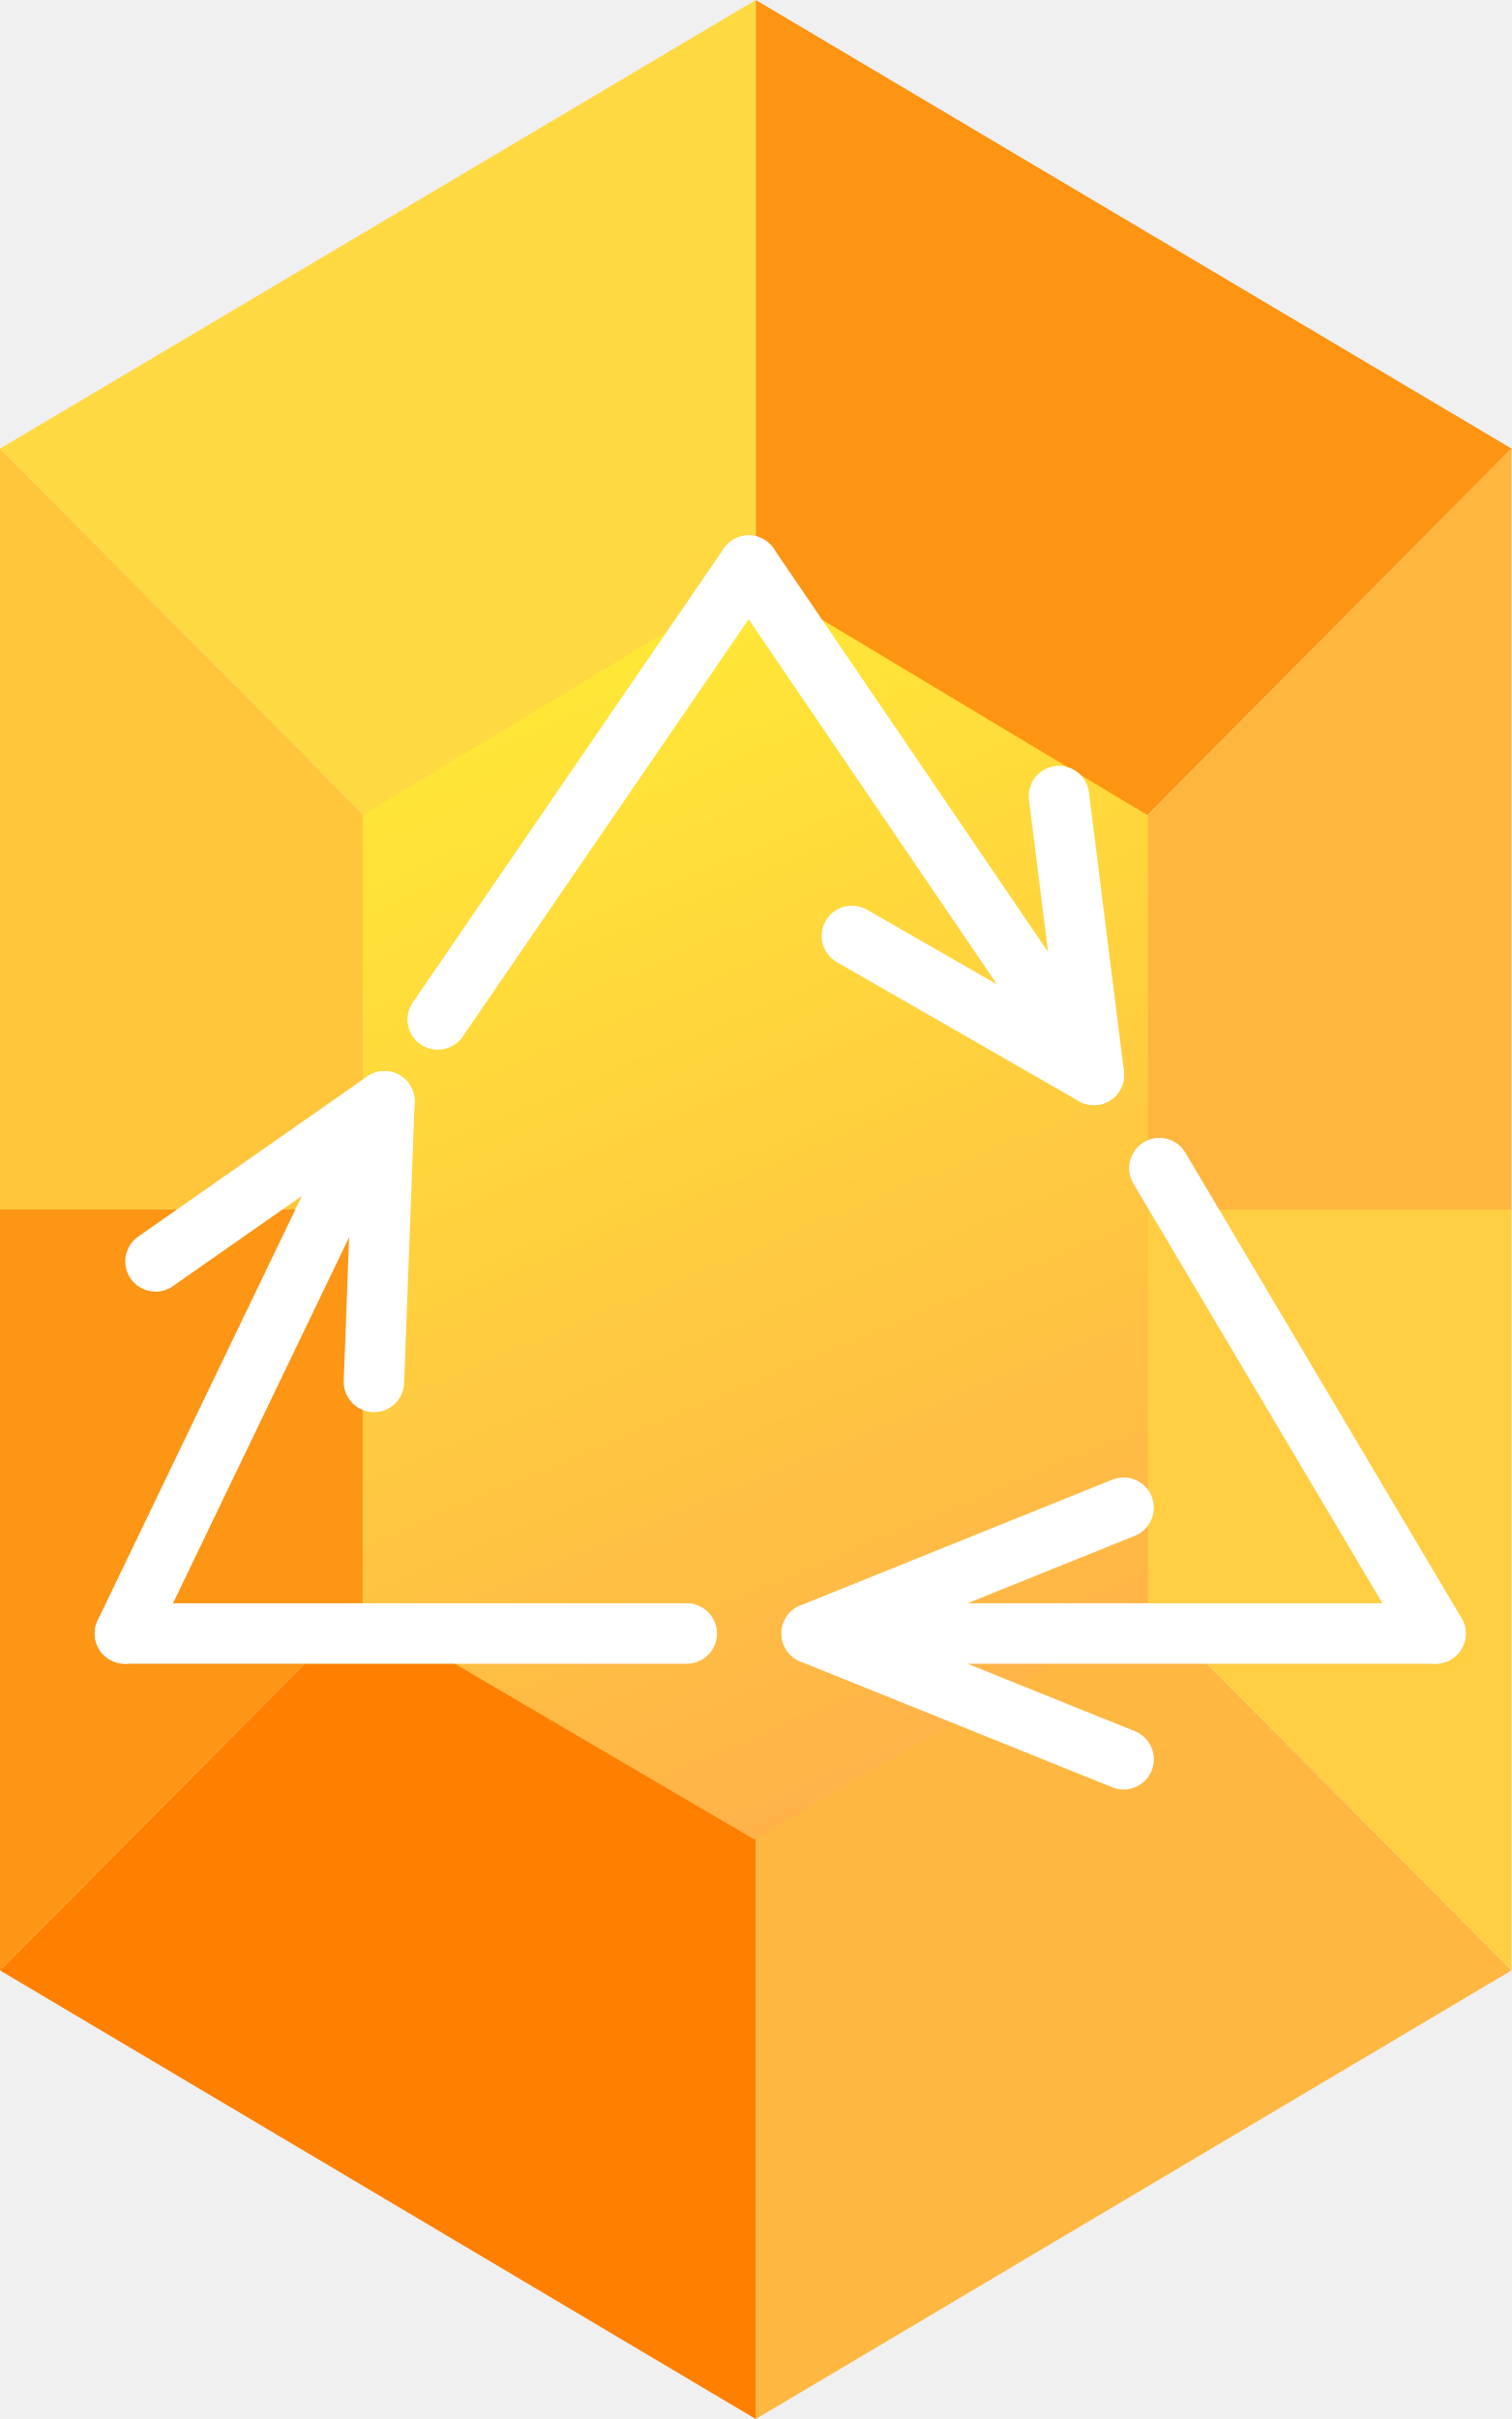
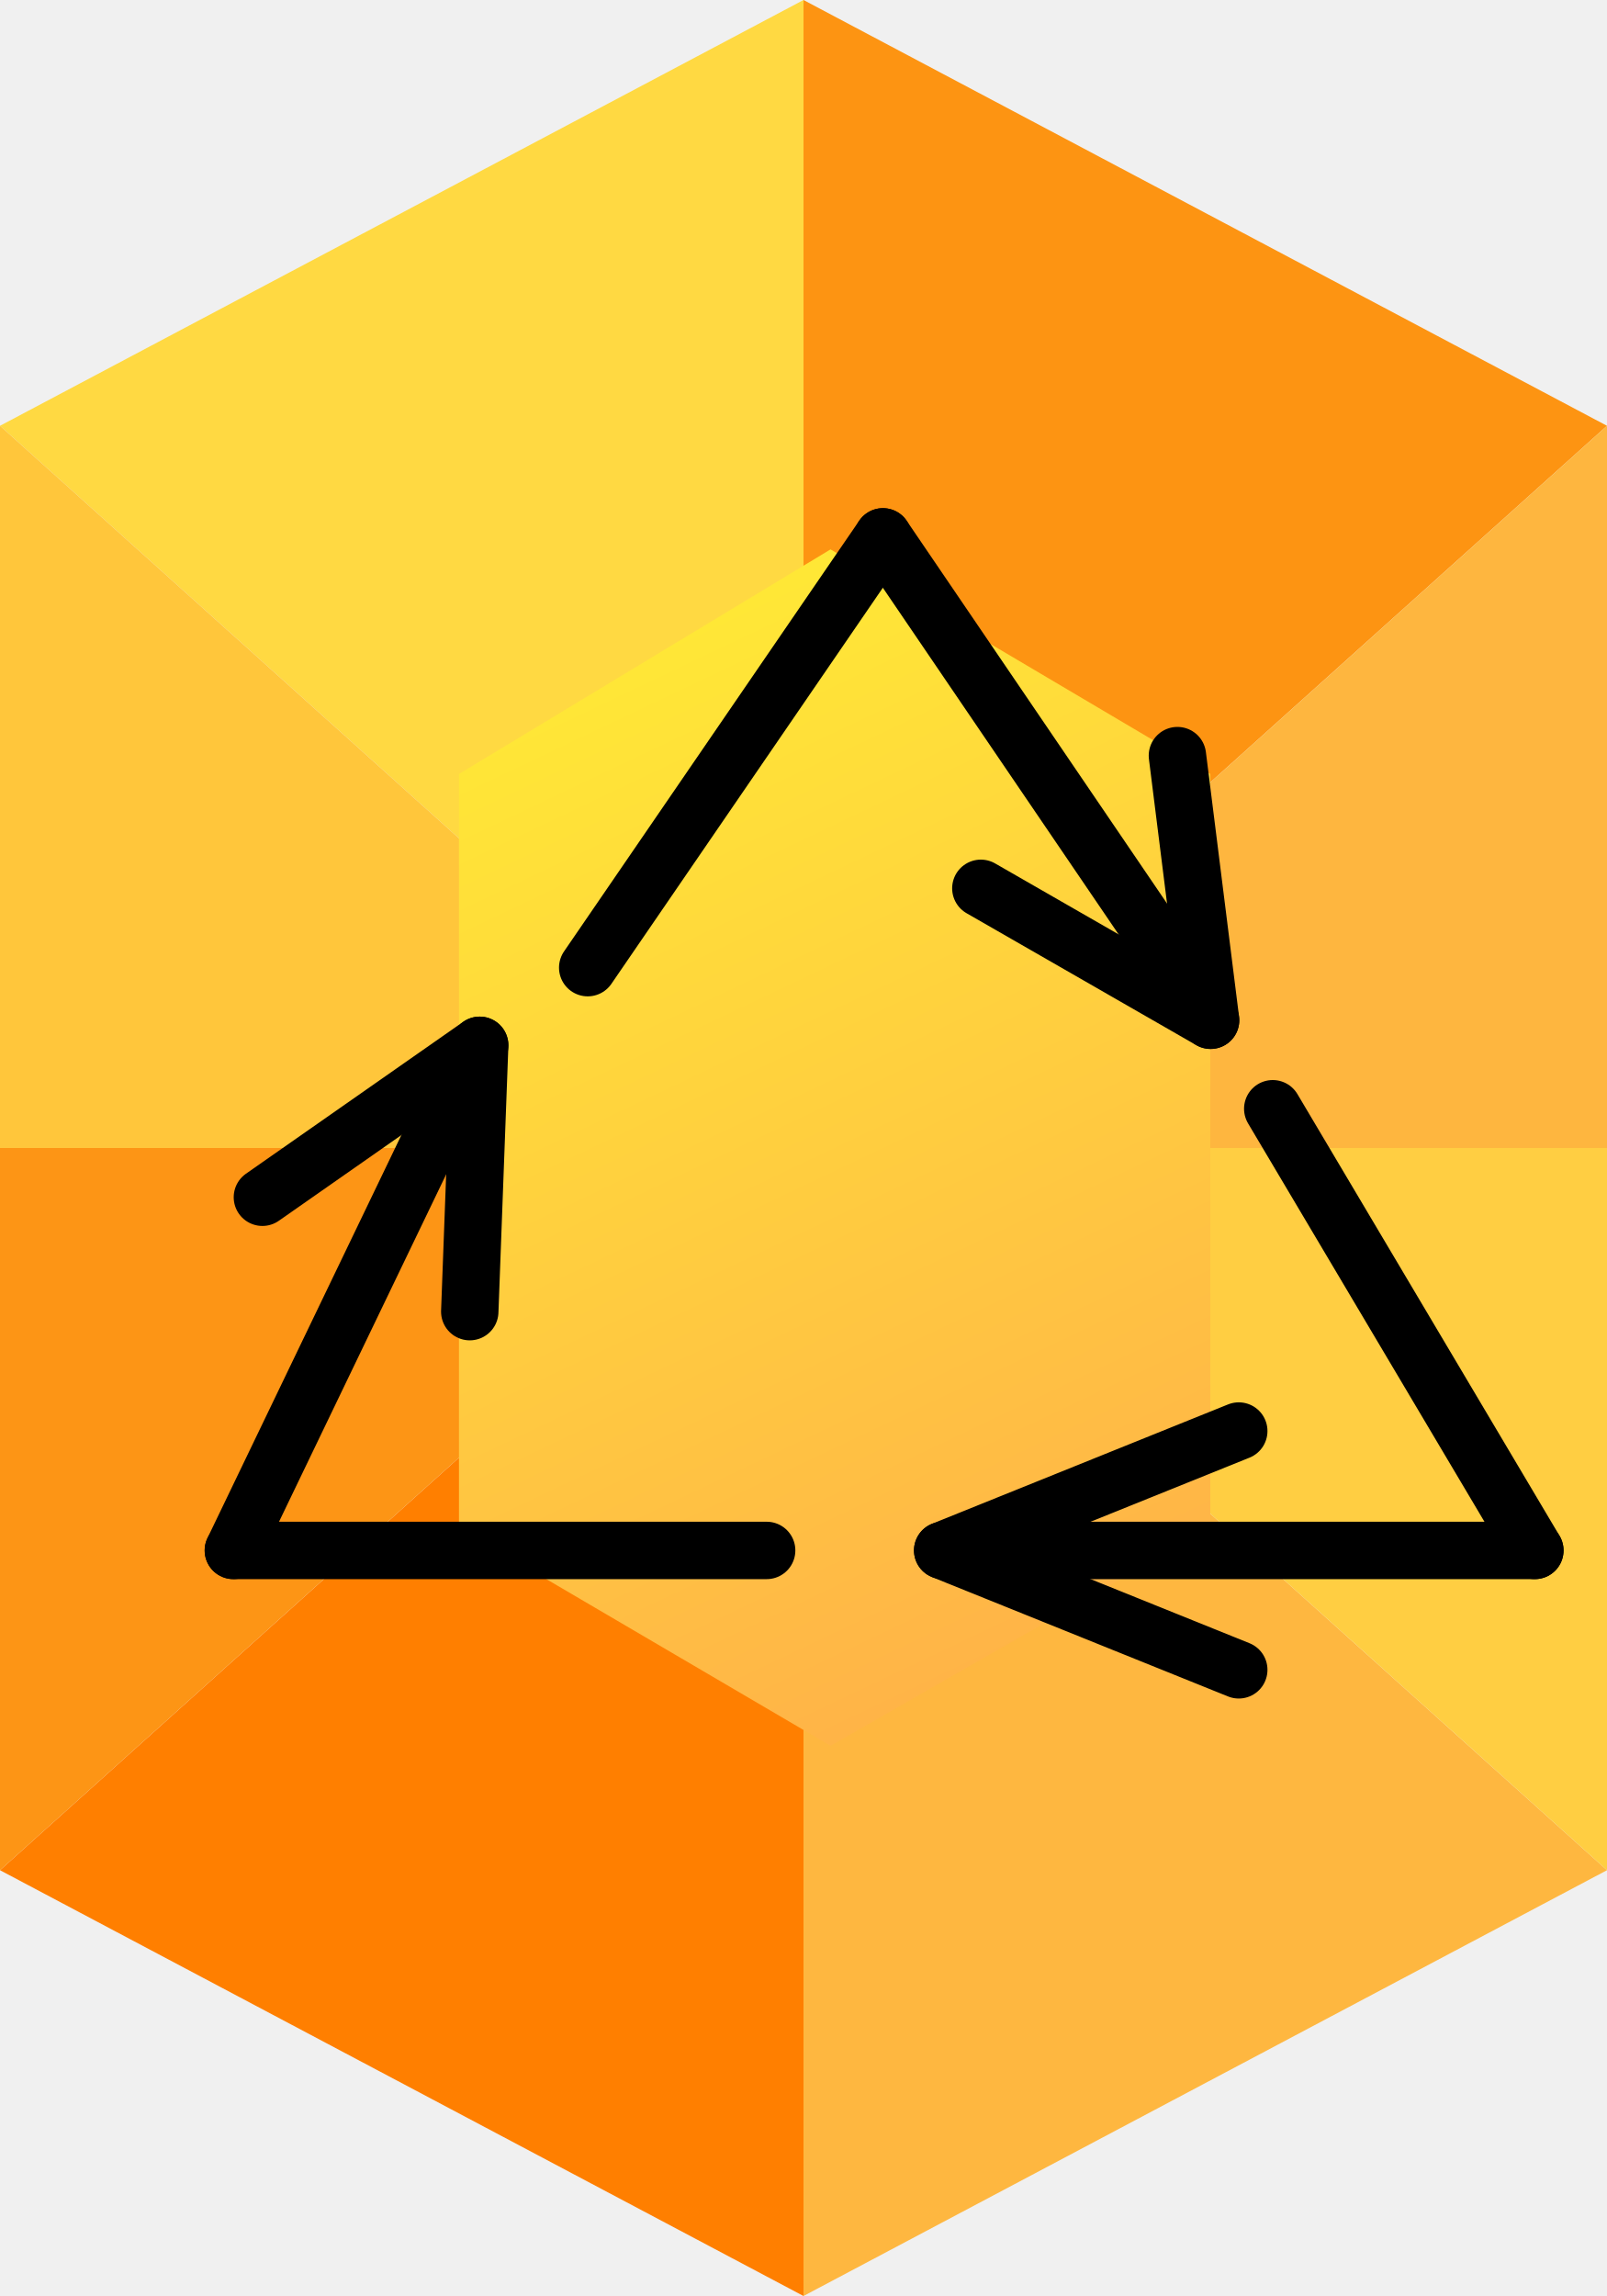
- <svg xmlns="http://www.w3.org/2000/svg" width="25" height="40" viewBox="0 0 25 40" fill="none">
-   <path d="M25 7.418L12.5 0V20L25 7.418Z" fill="#FD9412" />
-   <path d="M12.5 20H25V7.418L12.5 20Z" fill="#FEB63F" />
-   <path d="M12.5 0L0 7.418L12.5 20V0Z" fill="#FFD942" />
-   <path d="M12.5 20V40L25 32.582L12.5 20Z" fill="#FEB740" />
-   <path d="M12.5 20L25 32.582V20H12.5Z" fill="#FFCE42" />
-   <path d="M12.5 20L0 7.418V20H12.5Z" fill="#FFC63B" />
-   <path d="M12.5 20L0 32.582L12.5 40V20Z" fill="#FF7F00" />
-   <path d="M0 20V32.582L12.5 20H0Z" fill="#FD9515" />
-   <path d="M18.988 26.618V13.484L12.471 9.571L5.997 13.484V26.618L12.471 30.415L18.988 26.618Z" fill="url(#paint0_linear_2_127)" />
-   <path d="M11.358 27.011H2.066" stroke="white" stroke-linecap="round" stroke-linejoin="round" />
-   <path d="M5.867 19.113L2.066 27.011" stroke="white" stroke-linecap="round" stroke-linejoin="round" />
-   <path d="M6.358 18.211L2.572 20.858" stroke="white" stroke-linecap="round" stroke-linejoin="round" />
-   <path d="M6.358 18.211L6.185 22.851" stroke="white" stroke-linecap="round" stroke-linejoin="round" />
-   <path d="M19.176 19.316L23.743 27.011" stroke="white" stroke-linecap="round" stroke-linejoin="round" />
-   <path d="M14.451 27.011H23.743" stroke="white" stroke-linecap="round" stroke-linejoin="round" />
-   <path d="M13.425 27.011L18.584 29.091" stroke="white" stroke-linecap="round" stroke-linejoin="round" />
-   <path d="M13.425 27.011L18.584 24.931" stroke="white" stroke-linecap="round" stroke-linejoin="round" />
-   <path d="M7.24 16.858L12.384 9.353" stroke="white" stroke-linecap="round" stroke-linejoin="round" />
-   <path d="M17.529 16.916L12.384 9.353" stroke="white" stroke-linecap="round" stroke-linejoin="round" />
-   <path d="M18.093 17.774L17.515 13.164" stroke="white" stroke-linecap="round" stroke-linejoin="round" />
-   <path d="M18.093 17.775L14.09 15.476" stroke="white" stroke-linecap="round" stroke-linejoin="round" />
+ <svg xmlns="http://www.w3.org/2000/svg" width="28" height="40" viewBox="0 0 28 40" fill="none">
+   <path d="M28 7.418L14 0V20L28 7.418Z" fill="#FD9412" />
+   <path d="M14 20H28V7.418L14 20Z" fill="#FEB63F" />
+   <path d="M14 0L0 7.418L14 20V0Z" fill="#FFD942" />
+   <path d="M14 20V40L28 32.582L14 20Z" fill="#FEB740" />
+   <path d="M14 20L28 32.582V20H14Z" fill="#FFCE42" />
+   <path d="M14 20L0 7.418V20H14Z" fill="#FFC63B" />
+   <path d="M14 20L0 32.582L14 40V20Z" fill="#FF7F00" />
+   <path d="M0 20V32.582L14 20H0Z" fill="#FD9515" />
+   <path d="M21.088 26.618V13.484L14.471 9.571L7.997 13.484V26.618L14.471 30.415L21.088 26.618Z" fill="url(#paint0_linear_2_127)" />
+   <path d="M13.358 27.011H4.066" stroke="black" stroke-linecap="round" stroke-linejoin="round" />
+   <path d="M7.867 19.113L4.066 27.011" stroke="black" stroke-linecap="round" stroke-linejoin="round" />
+   <path d="M8.358 18.211L4.572 20.858" stroke="black" stroke-linecap="round" stroke-linejoin="round" />
+   <path d="M8.358 18.211L8.185 22.851" stroke="black" stroke-linecap="round" stroke-linejoin="round" />
+   <path d="M22.176 19.316L26.743 27.011" stroke="black" stroke-linecap="round" stroke-linejoin="round" />
+   <path d="M17.451 27.011H26.743" stroke="black" stroke-linecap="round" stroke-linejoin="round" />
+   <path d="M16.425 27.011L21.584 29.091" stroke="black" stroke-linecap="round" stroke-linejoin="round" />
+   <path d="M16.425 27.011L21.584 24.931" stroke="black" stroke-linecap="round" stroke-linejoin="round" />
+   <path d="M10.24 16.858L15.384 9.353" stroke="black" stroke-linecap="round" stroke-linejoin="round" />
+   <path d="M20.529 16.916L15.384 9.353" stroke="black" stroke-linecap="round" stroke-linejoin="round" />
+   <path d="M21.093 17.774L20.515 13.164" stroke="black" stroke-linecap="round" stroke-linejoin="round" />
+   <path d="M21.093 17.775L17.09 15.476" stroke="black" stroke-linecap="round" stroke-linejoin="round" />
  <defs>
-     <linearGradient id="paint0_linear_2_127" x1="8.801" y1="11.113" x2="16.224" y2="28.838" gradientUnits="userSpaceOnUse">
+     <linearGradient id="paint0_linear_2_127" x1="10.801" y1="11.113" x2="19.224" y2="28.838" gradientUnits="userSpaceOnUse">
      <stop stop-color="#FFE836" />
      <stop offset="1" stop-color="#FFB248" />
    </linearGradient>
  </defs>
</svg>
